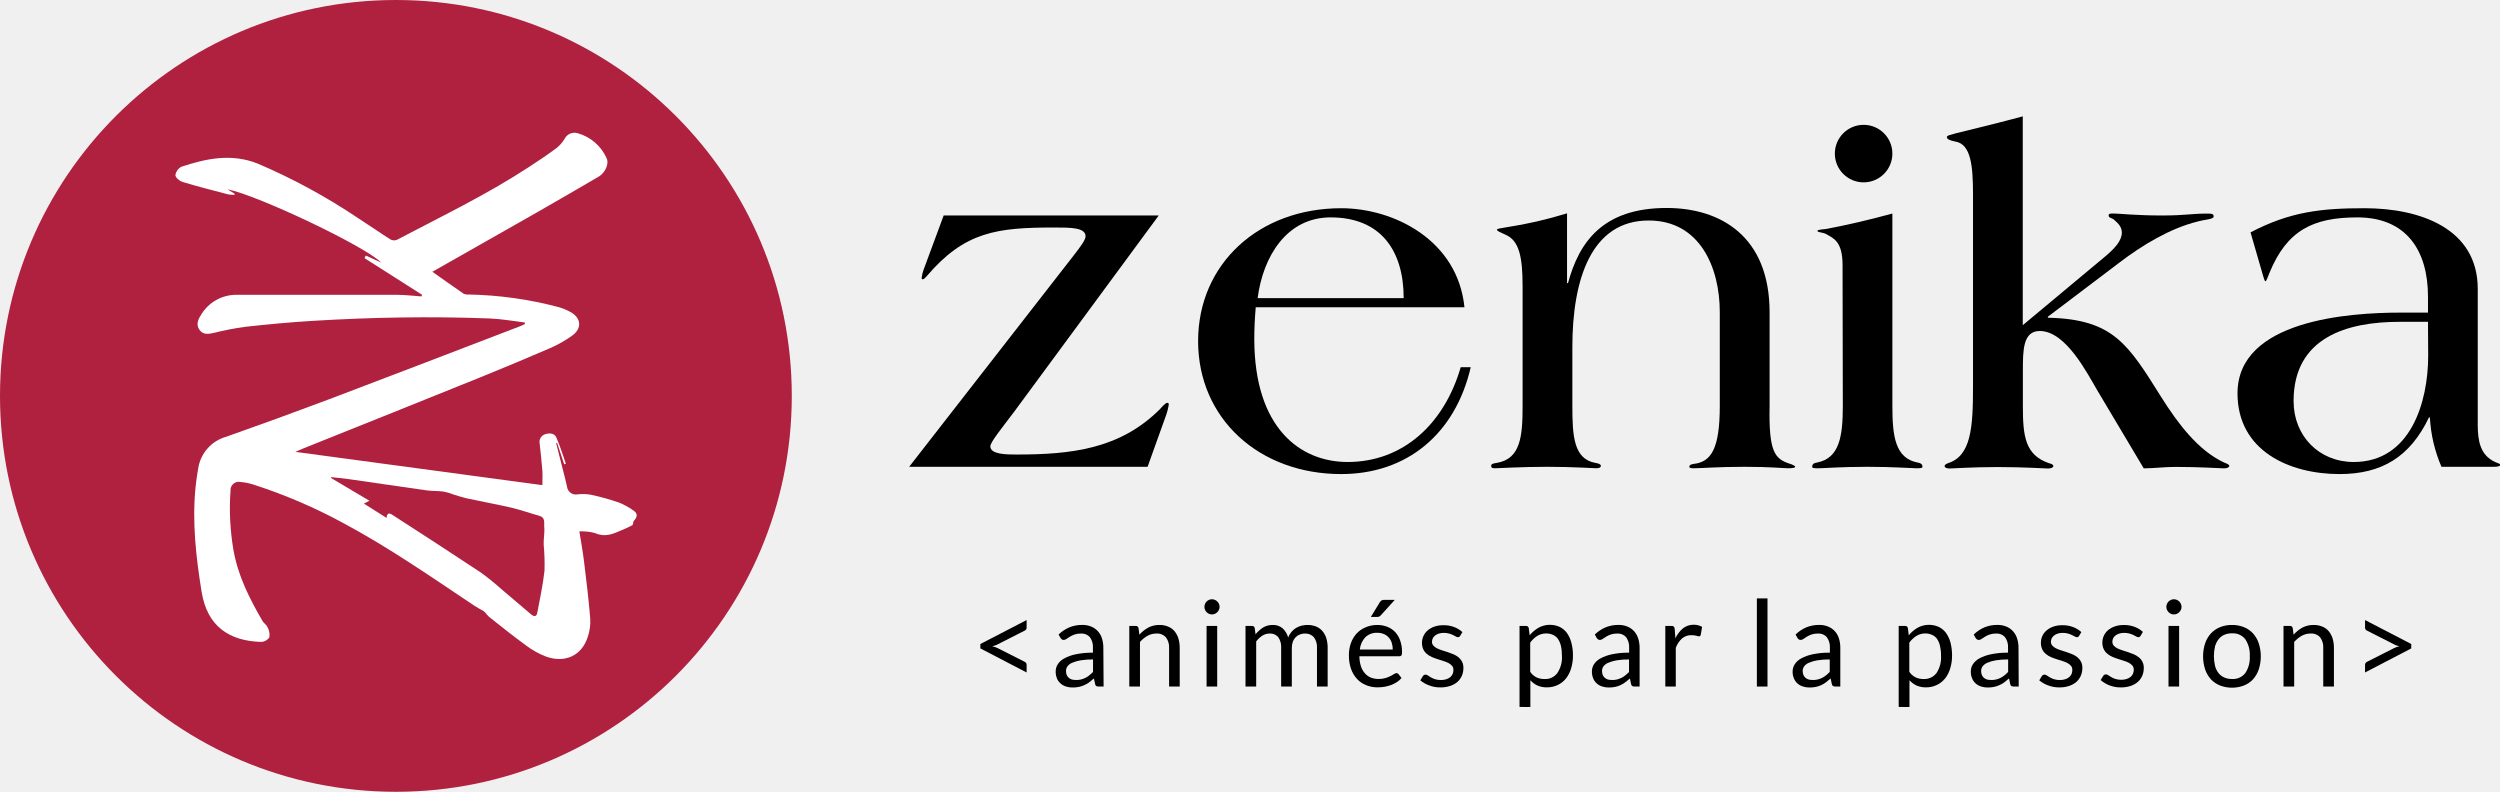
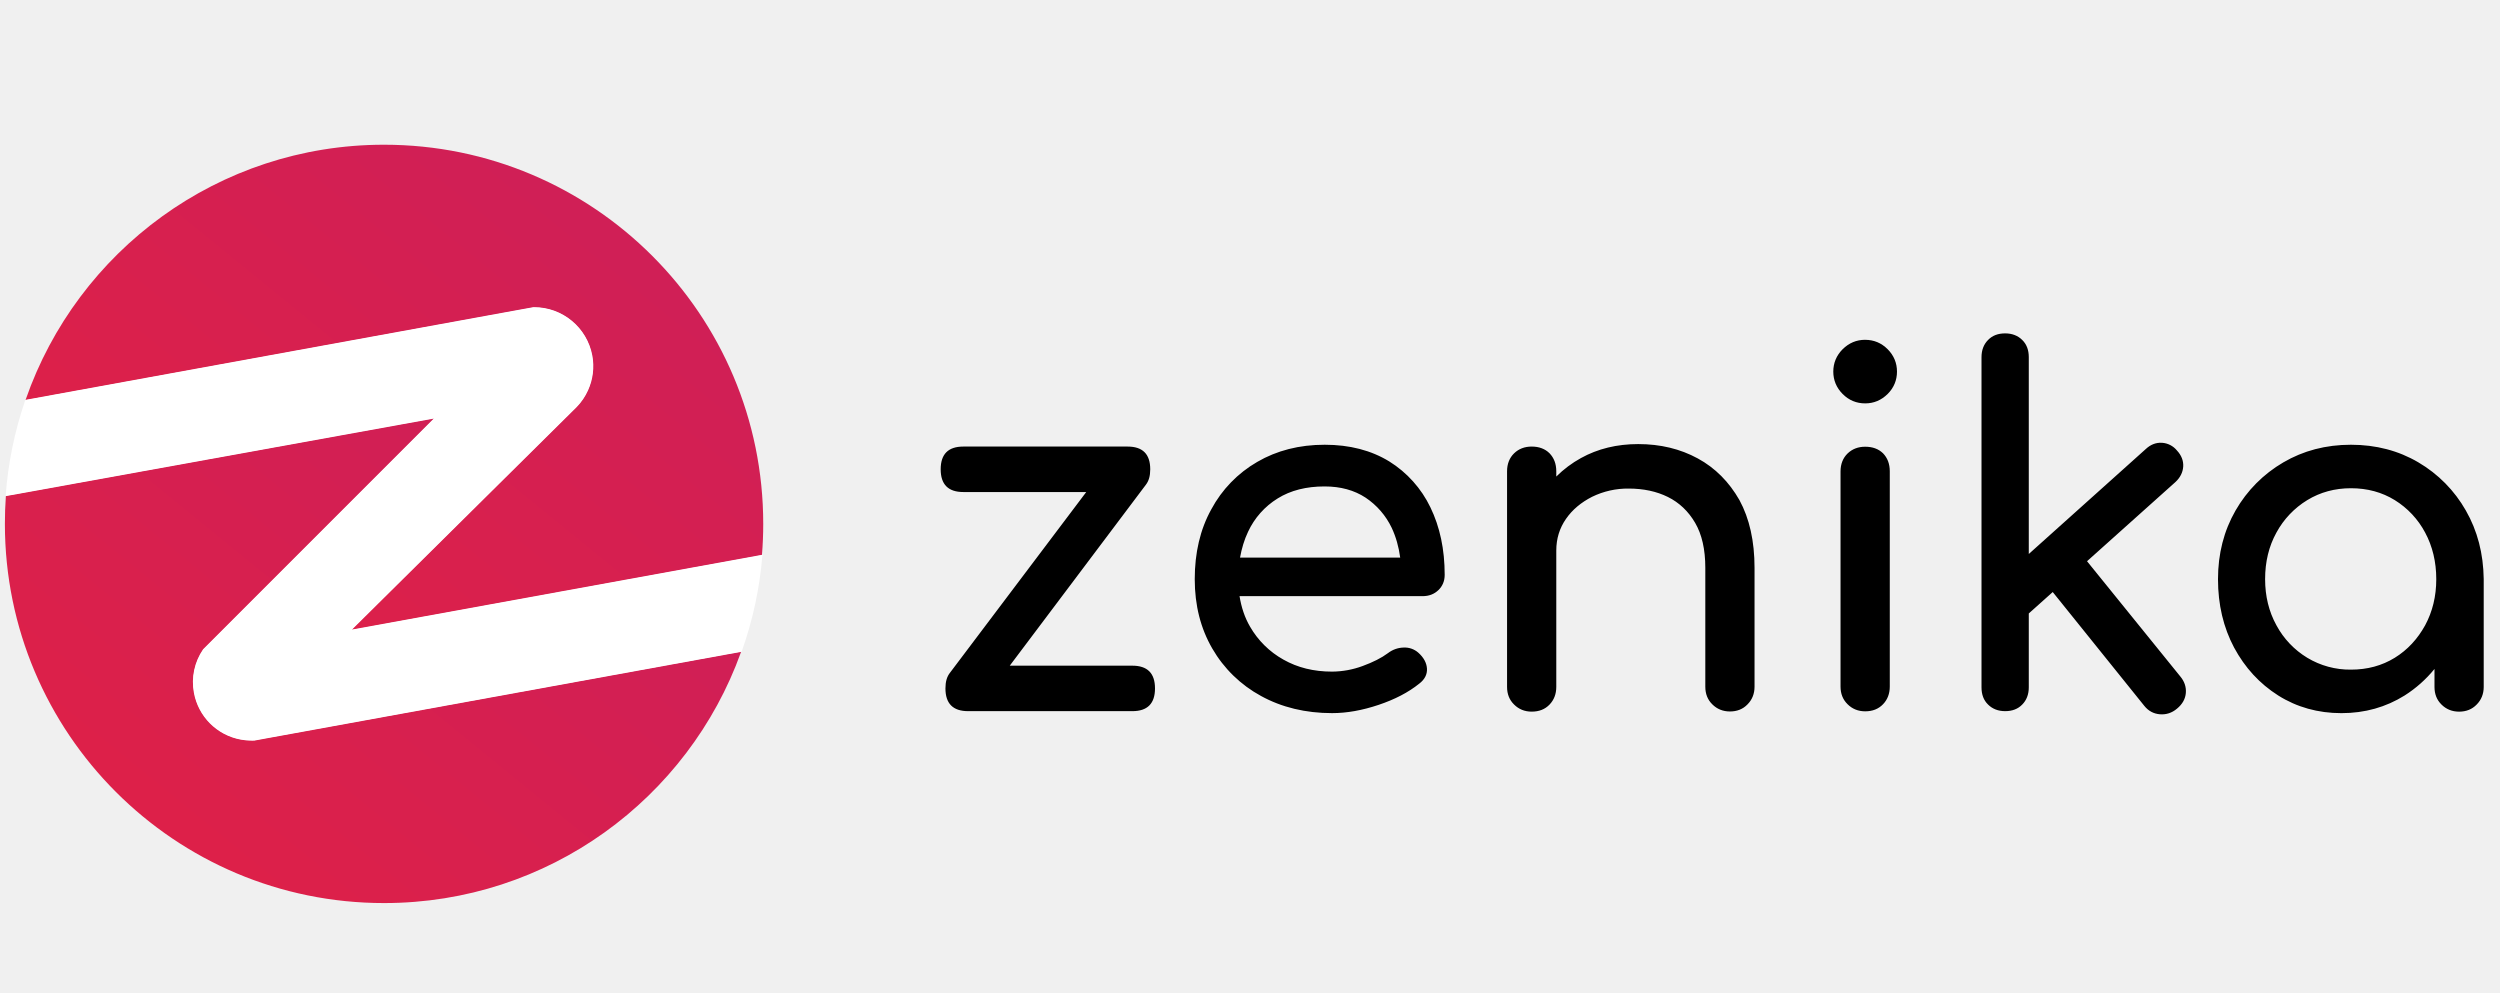
- <svg xmlns="http://www.w3.org/2000/svg" id="图层_1" data-name="图层 1" viewBox="0 0 498.87 158">
+ <svg xmlns="http://www.w3.org/2000/svg" fill="none" viewBox="0 0 136 54">
+   <g clip-path="url(#zenika-a)">
+     <path fill="url(#zenika-b)" d="M40.322 35.44a.21.21 0 0 1-.007.022l-.008.022c-2.862 7.955-10.475 13.643-19.414 13.643C9.5 49.127.266 39.89.266 28.5c0-.503.017-1 .052-1.492l.002-.017v-.003l.01-.052-.002.03 23.33-4.23-12.593 12.596a3.13 3.13 0 0 0-.5 2.344 3.167 3.167 0 0 0 3.267 2.592l.855-.156h.003l25.633-4.671v-.001Z" />
+     <path fill="url(#zenika-c)" d="M41.52 28.5c0 .562-.023 1.123-.069 1.683v.02l-22.364 4.076 12.145-12.024.003-.002.12-.121.004-.003c.256-.265.464-.574.615-.908a3.16 3.16 0 0 0 .228-1.874 3.193 3.193 0 0 0-3.146-2.616h-.04l-1.07.195-26.552 4.843-.008.023.01-.044c0-.007.004-.015.006-.022 2.804-8.064 10.47-13.853 19.49-13.853 11.393 0 20.628 9.235 20.628 20.627Z" />
+     <path fill="#fff" d="M13.69 40.29c-.201 0-.403-.018-.599-.056a3.169 3.169 0 0 1-2.545-2.555 3.15 3.15 0 0 1 .503-2.358l12.55-12.551L.308 26.99l.001-.026a20.543 20.543 0 0 1 1.05-5.148c.003-.014.009-.028.015-.043l.007-.02 26.563-4.848 1.07-.194.042-.001a3.228 3.228 0 0 1 3.167 2.633c.118.641.038 1.294-.23 1.887-.152.34-.36.646-.619.913L19.148 34.248l22.33-4.07-.003.026a20.561 20.561 0 0 1-1.127 5.241l-.004.011L14.7 40.13l-.002.002h-.01l-.852.157-.146.003Z" />
+     <path fill="#000" d="M61.6 36.213h-6.669l7.402-9.84c.16-.207.24-.476.24-.843 0-.825-.41-1.237-1.231-1.237h-8.937c-.822 0-1.232.412-1.232 1.237 0 .824.41 1.237 1.232 1.237h6.687l-7.42 9.84c-.16.206-.24.475-.24.843 0 .824.41 1.237 1.232 1.237H61.6c.821 0 1.232-.413 1.232-1.237 0-.825-.41-1.237-1.232-1.237ZM75.573 25.1c-.982-.601-2.151-.906-3.508-.906-1.384 0-2.607.314-3.67.933a6.547 6.547 0 0 0-2.5 2.58c-.607 1.094-.901 2.367-.901 3.8 0 1.426.321 2.68.955 3.774a6.813 6.813 0 0 0 2.652 2.581c1.124.618 2.42.932 3.865.932.804 0 1.643-.152 2.527-.448.884-.296 1.625-.681 2.214-1.156.295-.224.438-.502.42-.816-.018-.313-.179-.61-.473-.87a1.118 1.118 0 0 0-.804-.277c-.303.01-.59.108-.848.305-.348.26-.813.493-1.375.699a4.87 4.87 0 0 1-1.66.305c-1 0-1.876-.215-2.652-.655a4.777 4.777 0 0 1-1.813-1.792c-.294-.502-.473-1.058-.571-1.658h9.955c.348 0 .634-.108.866-.332.223-.215.339-.493.339-.824 0-1.39-.259-2.608-.777-3.675a6.008 6.008 0 0 0-2.24-2.5Zm-6.07 2.016c.705-.44 1.562-.654 2.553-.654.875 0 1.616.206 2.232.61a4.09 4.09 0 0 1 1.42 1.64c.231.492.383 1.03.463 1.622h-8.713c.09-.502.232-.977.437-1.407a4.21 4.21 0 0 1 1.607-1.81ZM92.358 24.938c-.955-.52-2.035-.78-3.24-.78-1.152 0-2.197.251-3.117.762a6.023 6.023 0 0 0-1.339 1.004v-.287c0-.403-.125-.726-.366-.977-.24-.242-.571-.367-.973-.367-.384 0-.705.125-.955.367s-.384.574-.384.977v11.732c0 .385.125.708.384.959.25.25.571.385.955.385.402 0 .723-.125.973-.385.241-.251.366-.574.366-.96v-7.42c0-.645.179-1.219.527-1.72.348-.503.822-.897 1.42-1.202a4.421 4.421 0 0 1 1.99-.448c.804 0 1.518.152 2.134.457.616.305 1.116.78 1.482 1.407.367.628.554 1.443.554 2.447v6.47c0 .386.125.709.384.96.25.25.571.385.955.385s.706-.125.956-.385c.25-.251.383-.574.383-.96v-6.47c0-1.452-.276-2.68-.821-3.684-.563-.985-1.312-1.747-2.268-2.267ZM101.465 24.302c-.384 0-.706.125-.956.367s-.384.574-.384.977v11.705c0 .386.126.708.384.96.25.25.572.385.956.385.402 0 .723-.126.973-.386.241-.25.366-.574.366-.959V25.637c0-.403-.125-.726-.366-.977-.25-.242-.571-.358-.973-.358ZM101.464 18.485c-.473 0-.875.17-1.223.511-.34.34-.51.753-.51 1.22 0 .465.17.877.51 1.218.339.34.75.51 1.223.51.473 0 .874-.17 1.223-.51.34-.34.509-.753.509-1.219 0-.466-.169-.878-.509-1.219-.339-.34-.75-.51-1.223-.51ZM113.535 30.53l4.812-4.31c.259-.242.401-.529.42-.842.018-.314-.098-.61-.34-.87a1.14 1.14 0 0 0-.821-.421c-.322-.018-.616.098-.875.34l-6.365 5.71v-10.71c0-.386-.117-.7-.357-.933-.233-.233-.546-.358-.929-.358-.385 0-.696.116-.929.358-.232.233-.357.547-.357.932v17.97c0 .386.117.7.357.932.233.233.544.359.929.359.383 0 .696-.117.929-.359.231-.233.357-.547.357-.932v-4.024l1.303-1.165 4.982 6.193c.223.278.509.43.848.457.339.027.652-.072.928-.305.295-.242.455-.529.482-.851.028-.323-.071-.628-.303-.905l-5.071-6.265ZM134.141 27.77a7.098 7.098 0 0 0-2.581-2.617c-1.079-.636-2.303-.959-3.669-.959s-2.589.323-3.678.96a7.143 7.143 0 0 0-2.598 2.616c-.634 1.103-.956 2.349-.956 3.738 0 1.389.295 2.626.876 3.72.589 1.093 1.383 1.962 2.401 2.607 1.009.636 2.161.96 3.438.96 1.276 0 2.418-.324 3.437-.96a6.784 6.784 0 0 0 1.625-1.443v.977c0 .386.125.708.383.96.251.25.572.385.956.385.383 0 .705-.126.955-.386.25-.25.384-.574.384-.959V31.5c-.018-1.38-.339-2.626-.973-3.729Zm-3.866 8.013c-.697.43-1.491.645-2.384.645a4.5 4.5 0 0 1-2.375-.645 4.617 4.617 0 0 1-1.678-1.766c-.411-.744-.616-1.586-.616-2.51 0-.95.205-1.792.616-2.536a4.68 4.68 0 0 1 1.678-1.765c.705-.43 1.5-.646 2.375-.646.893 0 1.687.216 2.384.646a4.615 4.615 0 0 1 1.652 1.765c.401.744.606 1.596.606 2.537 0 .932-.205 1.765-.606 2.51-.411.743-.955 1.335-1.652 1.765Z" />
+   </g>
  <defs>
-     <style>.cls-1{fill:#fff;}.cls-2{fill:#b02140;}</style>
+     <linearGradient id="zenika-b" x1="-12.65" x2="49.163" y1="72.308" y2="-3.543" gradientUnits="userSpaceOnUse">
+       <stop stop-color="#EE2238" />
+       <stop offset="1" stop-color="#BF1D67" />
+     </linearGradient>
+     <linearGradient id="zenika-c" x1="-11.553" x2="50.279" y1="57.474" y2="-18.5" gradientUnits="userSpaceOnUse">
+       <stop stop-color="#EE2238" />
+       <stop offset="1" stop-color="#BF1D67" />
+     </linearGradient>
+     <clipPath id="zenika-a">
+       <path fill="#fff" d="M.214.5h135v53h-135z" />
+     </clipPath>
  </defs>
-   <path d="M195.63,128.51l9.23-4.78v1.51a.69.69,0,0,1-.09.36.87.87,0,0,1-.34.26l-5.35,2.72a2.31,2.31,0,0,1-.51.22,4.74,4.74,0,0,1-.57.16,4.74,4.74,0,0,1,.57.16c.18.06.35.14.51.21l5.35,2.71a.81.81,0,0,1,.34.28.67.67,0,0,1,.09.34v1.53l-9.23-4.8Z" />
-   <path d="M220.22,137h-.94a1.21,1.21,0,0,1-.5-.09.54.54,0,0,1-.25-.41l-.24-1.12c-.32.29-.63.54-.93.77a4.88,4.88,0,0,1-1,.57,4.79,4.79,0,0,1-1.07.35,6.13,6.13,0,0,1-1.26.12,4.06,4.06,0,0,1-1.32-.2,2.82,2.82,0,0,1-1.06-.59,2.68,2.68,0,0,1-.73-1,3.65,3.65,0,0,1-.26-1.43,2.67,2.67,0,0,1,.39-1.38,3.48,3.48,0,0,1,1.27-1.18,8.31,8.31,0,0,1,2.3-.84,15.52,15.52,0,0,1,3.47-.33v-.95a3.29,3.29,0,0,0-.6-2.14,2.19,2.19,0,0,0-1.79-.73,3.74,3.74,0,0,0-1.3.2,4.93,4.93,0,0,0-.92.44c-.26.16-.48.31-.67.44a1,1,0,0,1-.56.2.61.61,0,0,1-.37-.12.87.87,0,0,1-.26-.28l-.38-.68a7,7,0,0,1,2.16-1.44,6.63,6.63,0,0,1,2.56-.48,4.5,4.5,0,0,1,1.81.34,3.68,3.68,0,0,1,1.32.93,3.83,3.83,0,0,1,.81,1.44,6.15,6.15,0,0,1,.27,1.86Zm-5.51-1.3a4.65,4.65,0,0,0,1-.11,5.12,5.12,0,0,0,.88-.32,4.74,4.74,0,0,0,.78-.51,7.73,7.73,0,0,0,.74-.68v-2.49a14.82,14.82,0,0,0-2.5.18,7.3,7.3,0,0,0-1.67.49,2.2,2.2,0,0,0-.93.71,1.48,1.48,0,0,0-.29.91,2.12,2.12,0,0,0,.15.83,1.41,1.41,0,0,0,.42.56,1.61,1.61,0,0,0,.62.33A2.76,2.76,0,0,0,214.71,135.68Z" />
-   <path d="M225.35,137V124.9h1.27a.53.53,0,0,1,.57.44l.17,1.31a6.75,6.75,0,0,1,1.76-1.41,4.67,4.67,0,0,1,2.25-.53,4.29,4.29,0,0,1,1.74.33,3.28,3.28,0,0,1,1.27.92,4.28,4.28,0,0,1,.77,1.45,6.52,6.52,0,0,1,.26,1.88V137h-2.12v-7.69a3.22,3.22,0,0,0-.63-2.13,2.33,2.33,0,0,0-1.91-.76,3.57,3.57,0,0,0-1.76.45,6,6,0,0,0-1.51,1.23V137Z" />
-   <path d="M243.37,121.1a1.41,1.41,0,0,1-.13.58,1.58,1.58,0,0,1-.33.48,1.51,1.51,0,0,1-.49.33,1.46,1.46,0,0,1-1.16,0,1.58,1.58,0,0,1-.48-.33,1.55,1.55,0,0,1-.32-.48,1.4,1.4,0,0,1-.12-.58,1.52,1.52,0,0,1,.12-.59,1.6,1.6,0,0,1,.32-.49,1.75,1.75,0,0,1,.48-.32,1.46,1.46,0,0,1,1.16,0,1.66,1.66,0,0,1,.49.32,1.63,1.63,0,0,1,.33.49A1.53,1.53,0,0,1,243.37,121.1Zm-.48,3.8V137h-2.12V124.9Z" />
-   <path d="M248.54,137V124.9h1.27a.53.53,0,0,1,.57.44l.16,1.24a6.11,6.11,0,0,1,1.49-1.35,3.53,3.53,0,0,1,1.93-.52,2.85,2.85,0,0,1,2,.68,3.89,3.89,0,0,1,1.09,1.83,3.62,3.62,0,0,1,.66-1.13,3.82,3.82,0,0,1,.92-.79,4.32,4.32,0,0,1,1.09-.45,4.7,4.7,0,0,1,1.18-.14,4.52,4.52,0,0,1,1.7.3,3.25,3.25,0,0,1,1.26.89,4,4,0,0,1,.8,1.44,6.47,6.47,0,0,1,.27,1.95V137H262.8v-7.69a3.29,3.29,0,0,0-.62-2.16,2.27,2.27,0,0,0-1.8-.73,2.58,2.58,0,0,0-1,.19,2.38,2.38,0,0,0-.83.54,2.57,2.57,0,0,0-.57.9,3.7,3.7,0,0,0-.2,1.26V137h-2.13v-7.69a3.37,3.37,0,0,0-.58-2.17,2.07,2.07,0,0,0-1.71-.72,2.72,2.72,0,0,0-1.46.42,4.79,4.79,0,0,0-1.23,1.16v9Z" />
-   <path d="M274.82,124.71a5.48,5.48,0,0,1,2,.36,4.38,4.38,0,0,1,1.58,1.05,4.75,4.75,0,0,1,1,1.69,6.61,6.61,0,0,1,.37,2.3,1.3,1.3,0,0,1-.11.67.44.44,0,0,1-.4.17h-8a6.87,6.87,0,0,0,.31,2,4,4,0,0,0,.79,1.41,3.14,3.14,0,0,0,1.19.85,4.24,4.24,0,0,0,1.55.28,4.38,4.38,0,0,0,1.38-.19,5.5,5.5,0,0,0,1-.4,5.26,5.26,0,0,0,.7-.4,1,1,0,0,1,.49-.18.47.47,0,0,1,.4.2l.6.78a4.23,4.23,0,0,1-.95.83,6.38,6.38,0,0,1-1.17.58,8.16,8.16,0,0,1-1.29.34,8.62,8.62,0,0,1-1.33.11,6,6,0,0,1-2.31-.43,5,5,0,0,1-1.82-1.24,5.68,5.68,0,0,1-1.2-2,8.08,8.08,0,0,1-.43-2.76,7,7,0,0,1,.39-2.37,5.7,5.7,0,0,1,1.11-1.9,5.06,5.06,0,0,1,1.78-1.26A5.78,5.78,0,0,1,274.82,124.71Zm.05,1.56a3.26,3.26,0,0,0-2.42.89,4.14,4.14,0,0,0-1.1,2.46h6.57a4.16,4.16,0,0,0-.2-1.35,2.77,2.77,0,0,0-.6-1.06,2.71,2.71,0,0,0-1-.7A3.26,3.26,0,0,0,274.87,126.27Zm3.46-6.57-2.78,3.07a1.07,1.07,0,0,1-.33.26,1,1,0,0,1-.41.08h-1.26l1.76-2.89a1.2,1.2,0,0,1,.37-.4,1.1,1.1,0,0,1,.57-.12Z" />
-   <path d="M291.37,126.89a.49.49,0,0,1-.44.26.81.81,0,0,1-.41-.13c-.15-.09-.34-.18-.55-.29a4.69,4.69,0,0,0-.79-.3,3.75,3.75,0,0,0-1.07-.14,3.24,3.24,0,0,0-1,.14,2.3,2.3,0,0,0-.73.38,1.59,1.59,0,0,0-.46.55,1.47,1.47,0,0,0-.17.69,1.11,1.11,0,0,0,.27.77,2.34,2.34,0,0,0,.71.54,7.18,7.18,0,0,0,1,.4c.38.11.76.24,1.16.37s.77.28,1.15.43a4.35,4.35,0,0,1,1,.6,2.78,2.78,0,0,1,.71.88,2.64,2.64,0,0,1,.27,1.24,3.93,3.93,0,0,1-.3,1.55,3.44,3.44,0,0,1-.88,1.23,4.19,4.19,0,0,1-1.44.81,5.79,5.79,0,0,1-1.95.3,6,6,0,0,1-2.29-.41,5.72,5.72,0,0,1-1.74-1l.5-.82a.7.7,0,0,1,.22-.23.63.63,0,0,1,.35-.09.82.82,0,0,1,.45.17l.58.37a4.87,4.87,0,0,0,.82.37,3.86,3.86,0,0,0,1.22.17,3.22,3.22,0,0,0,1.08-.17,2.25,2.25,0,0,0,.78-.43,1.77,1.77,0,0,0,.46-.63,2,2,0,0,0,.15-.77,1.27,1.27,0,0,0-.27-.83,2.55,2.55,0,0,0-.71-.56,5.9,5.9,0,0,0-1-.4l-1.16-.37c-.39-.12-.78-.27-1.16-.43a3.91,3.91,0,0,1-1-.62,2.67,2.67,0,0,1-.71-.91,2.93,2.93,0,0,1-.27-1.32,3.1,3.1,0,0,1,.29-1.33,3.21,3.21,0,0,1,.83-1.12,4.11,4.11,0,0,1,1.35-.77,5.39,5.39,0,0,1,1.82-.28,5.75,5.75,0,0,1,2.14.37,5.08,5.08,0,0,1,1.64,1Z" />
-   <path d="M303.22,141.07V124.9h1.27a.53.53,0,0,1,.57.44l.18,1.43a6.47,6.47,0,0,1,1.77-1.51,4.74,4.74,0,0,1,4.18-.18,3.92,3.92,0,0,1,1.45,1.18,5.72,5.72,0,0,1,.91,1.94,9.73,9.73,0,0,1,.33,2.66,8.33,8.33,0,0,1-.36,2.49,6,6,0,0,1-1,2,4.7,4.7,0,0,1-1.64,1.32,4.77,4.77,0,0,1-2.19.49,4.46,4.46,0,0,1-1.91-.37,4.33,4.33,0,0,1-1.4-1.05v5.34Zm5.38-14.67a3.43,3.43,0,0,0-1.82.48,5.18,5.18,0,0,0-1.43,1.35v5.84a3.29,3.29,0,0,0,1.28,1.11,3.72,3.72,0,0,0,1.56.32,3,3,0,0,0,2.58-1.2,5.61,5.61,0,0,0,.91-3.44,8.56,8.56,0,0,0-.21-2,4.14,4.14,0,0,0-.6-1.39,2.32,2.32,0,0,0-1-.79A3.14,3.14,0,0,0,308.6,126.4Z" />
-   <path d="M327.18,137h-.95a1.21,1.21,0,0,1-.5-.09.56.56,0,0,1-.25-.41l-.24-1.12a10.52,10.52,0,0,1-.93.77,4.88,4.88,0,0,1-.95.57,4.63,4.63,0,0,1-1.07.35,6.13,6.13,0,0,1-1.26.12,4,4,0,0,1-1.31-.2,2.86,2.86,0,0,1-1.07-.59,2.65,2.65,0,0,1-.72-1,3.48,3.48,0,0,1-.27-1.43,2.67,2.67,0,0,1,.39-1.38,3.48,3.48,0,0,1,1.27-1.18,8.44,8.44,0,0,1,2.3-.84,15.52,15.52,0,0,1,3.47-.33v-.95a3.29,3.29,0,0,0-.6-2.14,2.19,2.19,0,0,0-1.79-.73,3.78,3.78,0,0,0-1.3.2,4.93,4.93,0,0,0-.92.44c-.26.16-.48.31-.67.44a1,1,0,0,1-.55.2.62.62,0,0,1-.38-.12.87.87,0,0,1-.26-.28l-.38-.68a7,7,0,0,1,2.16-1.44,6.65,6.65,0,0,1,2.57-.48,4.48,4.48,0,0,1,1.8.34,3.68,3.68,0,0,1,1.32.93,3.83,3.83,0,0,1,.81,1.44,6.15,6.15,0,0,1,.28,1.86Zm-5.51-1.3a4.62,4.62,0,0,0,1-.11,5.12,5.12,0,0,0,.88-.32,5.29,5.29,0,0,0,.79-.51,7.65,7.65,0,0,0,.73-.68v-2.49a14.62,14.62,0,0,0-2.49.18,7.15,7.15,0,0,0-1.67.49,2.24,2.24,0,0,0-.94.71,1.48,1.48,0,0,0-.29.91,2.12,2.12,0,0,0,.15.83,1.5,1.5,0,0,0,.42.56,1.61,1.61,0,0,0,.62.33A2.78,2.78,0,0,0,321.67,135.68Z" />
-   <path d="M332.31,137V124.9h1.21a.67.67,0,0,1,.48.13.79.79,0,0,1,.18.45l.14,1.89a5.71,5.71,0,0,1,1.53-2,3.43,3.43,0,0,1,2.15-.71,3.16,3.16,0,0,1,.9.12,3.12,3.12,0,0,1,.75.31l-.27,1.59a.36.36,0,0,1-.37.3,1.76,1.76,0,0,1-.51-.12,3.49,3.49,0,0,0-1-.11,2.75,2.75,0,0,0-1.85.64,4.79,4.79,0,0,0-1.25,1.88V137Z" />
-   <path d="M352.7,119.41V137h-2.12V119.41Z" />
-   <path d="M367.23,137h-.94a1.18,1.18,0,0,1-.5-.09.54.54,0,0,1-.25-.41l-.24-1.12c-.32.29-.63.54-.93.77a4.88,4.88,0,0,1-.95.57,4.79,4.79,0,0,1-1.07.35,6.13,6.13,0,0,1-1.26.12,4.06,4.06,0,0,1-1.32-.2,2.94,2.94,0,0,1-1.07-.59,2.77,2.77,0,0,1-.72-1,3.48,3.48,0,0,1-.27-1.43,2.69,2.69,0,0,1,.4-1.38,3.4,3.4,0,0,1,1.27-1.18,8.36,8.36,0,0,1,2.29-.84,15.68,15.68,0,0,1,3.48-.33v-.95a3.29,3.29,0,0,0-.61-2.14,2.16,2.16,0,0,0-1.78-.73,3.84,3.84,0,0,0-1.31.2,4.83,4.83,0,0,0-.91.44c-.26.16-.49.31-.67.44a1,1,0,0,1-.56.2.59.59,0,0,1-.37-.12.77.77,0,0,1-.26-.28l-.38-.68a7,7,0,0,1,2.16-1.44,6.6,6.6,0,0,1,2.56-.48,4.41,4.41,0,0,1,1.8.34,3.63,3.63,0,0,1,1.33.93,3.83,3.83,0,0,1,.81,1.44,6.15,6.15,0,0,1,.27,1.86Zm-5.51-1.3a4.65,4.65,0,0,0,1-.11,5.12,5.12,0,0,0,.88-.32,4.74,4.74,0,0,0,.78-.51,7.73,7.73,0,0,0,.74-.68v-2.49a14.82,14.82,0,0,0-2.5.18,7.3,7.3,0,0,0-1.67.49,2.2,2.2,0,0,0-.93.71,1.48,1.48,0,0,0-.3.91,2.12,2.12,0,0,0,.16.83,1.41,1.41,0,0,0,.42.56,1.61,1.61,0,0,0,.62.33A2.71,2.71,0,0,0,361.72,135.68Z" />
-   <path d="M378.88,141.07V124.9h1.26a.53.53,0,0,1,.57.44l.18,1.43a6.47,6.47,0,0,1,1.77-1.51,4.74,4.74,0,0,1,4.18-.18,3.92,3.92,0,0,1,1.45,1.18,5.93,5.93,0,0,1,.92,1.94,10.15,10.15,0,0,1,.32,2.66,8.33,8.33,0,0,1-.36,2.49,6,6,0,0,1-1,2,4.79,4.79,0,0,1-3.83,1.81,4.46,4.46,0,0,1-1.91-.37,4.33,4.33,0,0,1-1.4-1.05v5.34Zm5.38-14.67a3.39,3.39,0,0,0-1.82.48,5.35,5.35,0,0,0-1.44,1.35v5.84a3.37,3.37,0,0,0,1.28,1.11,3.75,3.75,0,0,0,1.56.32,3.06,3.06,0,0,0,2.59-1.2,5.68,5.68,0,0,0,.9-3.44,8.56,8.56,0,0,0-.21-2,4.14,4.14,0,0,0-.6-1.39,2.35,2.35,0,0,0-1-.79A3.21,3.21,0,0,0,384.26,126.4Z" />
-   <path d="M402.83,137h-.94a1.15,1.15,0,0,1-.5-.09.54.54,0,0,1-.26-.41l-.23-1.12c-.32.29-.63.54-.93.77a5,5,0,0,1-1,.57,4.63,4.63,0,0,1-1.07.35,6,6,0,0,1-1.26.12,4,4,0,0,1-1.31-.2,2.86,2.86,0,0,1-1.07-.59,2.77,2.77,0,0,1-.72-1,3.48,3.48,0,0,1-.27-1.43,2.67,2.67,0,0,1,.39-1.38,3.56,3.56,0,0,1,1.27-1.18,8.44,8.44,0,0,1,2.3-.84,15.59,15.59,0,0,1,3.47-.33v-.95a3.29,3.29,0,0,0-.6-2.14,2.18,2.18,0,0,0-1.79-.73,3.78,3.78,0,0,0-1.3.2,4.93,4.93,0,0,0-.92.44c-.26.16-.48.31-.67.44a1,1,0,0,1-.55.2.62.62,0,0,1-.38-.12.87.87,0,0,1-.26-.28l-.38-.68a7,7,0,0,1,2.16-1.44,6.65,6.65,0,0,1,2.57-.48,4.48,4.48,0,0,1,1.8.34,3.59,3.59,0,0,1,1.32.93,3.83,3.83,0,0,1,.81,1.44,5.85,5.85,0,0,1,.28,1.86Zm-5.51-1.3a4.62,4.62,0,0,0,1-.11,4.19,4.19,0,0,0,1.67-.83,7.65,7.65,0,0,0,.73-.68v-2.49a14.62,14.62,0,0,0-2.49.18,7.15,7.15,0,0,0-1.67.49,2.31,2.31,0,0,0-.94.71,1.54,1.54,0,0,0-.29.91,2.12,2.12,0,0,0,.15.83,1.62,1.62,0,0,0,.42.56,1.68,1.68,0,0,0,.62.33A2.78,2.78,0,0,0,397.32,135.68Z" />
-   <path d="M414.88,126.89a.49.49,0,0,1-.45.26.81.81,0,0,1-.4-.13c-.15-.09-.34-.18-.56-.29a4.25,4.25,0,0,0-.78-.3,3.75,3.75,0,0,0-1.07-.14,3.24,3.24,0,0,0-1,.14,2.3,2.3,0,0,0-.73.38,1.75,1.75,0,0,0-.47.55,1.59,1.59,0,0,0-.16.69,1.11,1.11,0,0,0,.27.77,2.34,2.34,0,0,0,.71.54,7.18,7.18,0,0,0,1,.4c.38.11.76.24,1.16.37s.77.28,1.15.43a4.35,4.35,0,0,1,1,.6,2.78,2.78,0,0,1,.71.88,2.64,2.64,0,0,1,.27,1.24,3.93,3.93,0,0,1-.3,1.55,3.57,3.57,0,0,1-.88,1.23,4.19,4.19,0,0,1-1.44.81,5.79,5.79,0,0,1-1.95.3,6,6,0,0,1-2.29-.41,5.72,5.72,0,0,1-1.74-1l.5-.82a.7.7,0,0,1,.22-.23.63.63,0,0,1,.35-.09.82.82,0,0,1,.45.17l.58.37a4.87,4.87,0,0,0,.82.37,3.86,3.86,0,0,0,1.22.17,3.22,3.22,0,0,0,1.08-.17,2.25,2.25,0,0,0,.78-.43,1.77,1.77,0,0,0,.46-.63,2.19,2.19,0,0,0,.14-.77,1.33,1.33,0,0,0-.26-.83,2.55,2.55,0,0,0-.71-.56,5.9,5.9,0,0,0-1-.4l-1.16-.37c-.39-.12-.78-.27-1.16-.43a3.91,3.91,0,0,1-1-.62,2.55,2.55,0,0,1-.71-.91,2.93,2.93,0,0,1-.27-1.32,3.19,3.19,0,0,1,1.12-2.45,4,4,0,0,1,1.35-.77,5.39,5.39,0,0,1,1.82-.28,5.75,5.75,0,0,1,2.14.37,5.08,5.08,0,0,1,1.64,1Z" />
-   <path d="M427.14,126.89a.48.48,0,0,1-.44.26.81.81,0,0,1-.41-.13c-.15-.09-.33-.18-.55-.29a4.9,4.9,0,0,0-.78-.3,3.83,3.83,0,0,0-1.08-.14,3.13,3.13,0,0,0-1,.14,2.35,2.35,0,0,0-.74.38,1.59,1.59,0,0,0-.46.55,1.46,1.46,0,0,0-.16.69,1.16,1.16,0,0,0,.26.77,2.34,2.34,0,0,0,.71.54,6.86,6.86,0,0,0,1,.4l1.15.37c.39.13.78.28,1.15.43a4.15,4.15,0,0,1,1,.6,2.61,2.61,0,0,1,1,2.12,3.93,3.93,0,0,1-.3,1.55,3.44,3.44,0,0,1-.88,1.23,4.24,4.24,0,0,1-1.43.81,5.89,5.89,0,0,1-2,.3,6,6,0,0,1-4-1.46l.5-.82a.63.63,0,0,1,.23-.23.57.57,0,0,1,.34-.09.84.84,0,0,1,.46.17c.15.11.35.23.57.37a4.66,4.66,0,0,0,.83.37,3.75,3.75,0,0,0,1.21.17,3.22,3.22,0,0,0,1.08-.17,2.25,2.25,0,0,0,.78-.43,1.66,1.66,0,0,0,.46-.63,2,2,0,0,0,.15-.77,1.27,1.27,0,0,0-.27-.83,2.55,2.55,0,0,0-.71-.56,5.9,5.9,0,0,0-1-.4l-1.16-.37a11.31,11.31,0,0,1-1.15-.43,3.8,3.8,0,0,1-1-.62,2.67,2.67,0,0,1-.71-.91,2.93,2.93,0,0,1-.27-1.32,3.25,3.25,0,0,1,.29-1.33,3.34,3.34,0,0,1,.83-1.12A4.22,4.22,0,0,1,422,125a5.39,5.39,0,0,1,1.82-.28,5.84,5.84,0,0,1,2.15.37,5.31,5.31,0,0,1,1.64,1Z" />
-   <path d="M435.32,121.1a1.4,1.4,0,0,1-.12.58,1.82,1.82,0,0,1-.34.48,1.58,1.58,0,0,1-.48.33,1.45,1.45,0,0,1-.59.12,1.35,1.35,0,0,1-.57-.12,1.6,1.6,0,0,1-.81-.81,1.4,1.4,0,0,1-.12-.58,1.52,1.52,0,0,1,.12-.59,1.63,1.63,0,0,1,.33-.49,1.75,1.75,0,0,1,.48-.32,1.35,1.35,0,0,1,.57-.12,1.45,1.45,0,0,1,.59.12,1.75,1.75,0,0,1,.48.32,1.87,1.87,0,0,1,.34.49A1.52,1.52,0,0,1,435.32,121.1Zm-.48,3.8V137h-2.12V124.9Z" />
-   <path d="M445.39,124.71a6.1,6.1,0,0,1,2.39.44,4.94,4.94,0,0,1,1.81,1.25,5.61,5.61,0,0,1,1.15,2,8.49,8.49,0,0,1,0,5.15,5.61,5.61,0,0,1-1.15,2,4.91,4.91,0,0,1-1.81,1.24,6.71,6.71,0,0,1-4.78,0,5,5,0,0,1-1.82-1.24,5.63,5.63,0,0,1-1.16-2,8.49,8.49,0,0,1,0-5.15,5.63,5.63,0,0,1,1.16-2,5.06,5.06,0,0,1,1.82-1.25A6.1,6.1,0,0,1,445.39,124.71Zm0,10.78a3.1,3.1,0,0,0,2.67-1.2,5.53,5.53,0,0,0,.88-3.34,5.6,5.6,0,0,0-.88-3.37,3.1,3.1,0,0,0-2.67-1.2,3.68,3.68,0,0,0-1.58.31,2.91,2.91,0,0,0-1.11.89A4,4,0,0,0,442,129a8.53,8.53,0,0,0,0,3.85,3.9,3.9,0,0,0,.67,1.42,3,3,0,0,0,1.11.89A3.68,3.68,0,0,0,445.39,135.49Z" />
-   <path d="M455.67,137V124.9h1.27a.53.53,0,0,1,.57.44l.17,1.31a6.87,6.87,0,0,1,1.75-1.41,4.67,4.67,0,0,1,2.25-.53,4.34,4.34,0,0,1,1.75.33,3.28,3.28,0,0,1,1.27.92,4.46,4.46,0,0,1,.77,1.45,6.52,6.52,0,0,1,.26,1.88V137H463.6v-7.69a3.22,3.22,0,0,0-.62-2.13,2.34,2.34,0,0,0-1.92-.76,3.6,3.6,0,0,0-1.76.45,6.14,6.14,0,0,0-1.5,1.23V137Z" />
-   <path d="M471.94,134.19v-1.53a.59.59,0,0,1,.1-.34.72.72,0,0,1,.33-.28l5.36-2.71c.16-.07.32-.15.49-.21a4.12,4.12,0,0,1,.56-.16,4.12,4.12,0,0,1-.56-.16,2.38,2.38,0,0,1-.49-.22l-5.36-2.72a.76.76,0,0,1-.33-.26.61.61,0,0,1-.1-.36v-1.51l9.22,4.78v.88Z" />
-   <path d="M202.45,82.06c-2.61,3.47-4.83,6.17-4.83,7,0,1.64,3.28,1.64,5.21,1.64,10.9,0,20.64-1.06,28.65-9.07.68-.77,1.16-1.25,1.45-1.25s.29.19.29.39a12.24,12.24,0,0,1-.68,2.5L229,93.15H181.42L214.31,50.9c1.26-1.64,2.31-3,2.31-3.76,0-1.74-3-1.74-6.17-1.74-11.48,0-17.94.78-25.56,9.75-.19.19-.48.58-.77.58s-.19-.29-.19-.39a6.94,6.94,0,0,1,.38-1.54l4-10.81h42.92Z" />
-   <path d="M280.1,59.49c0-9.45-4.54-16.11-14.57-16.11-8.78,0-13.5,7.81-14.57,16.11Zm-29.52,1.83c-.19,2.22-.29,4.24-.29,6.27,0,17.94,9.26,24.6,18.62,24.6,11.09,0,19.29-7.62,22.57-18.91h2c-3.08,13.31-12.73,21.32-25.85,21.32-16.4,0-28.55-11.09-28.55-26.53s12.15-26.52,28.55-26.52c10.52,0,23.25,6.36,24.6,19.77Z" />
-   <path d="M312.7,56.5h.19c2.22-8.2,6.95-15,19.68-15,10.61,0,20.55,5.51,20.55,20.84V81c-.2,9.16,1.06,10.52,3.85,11.48.68.19,1.26.48,1.26.67s-.48.29-1.45.29-3.37-.29-8.68-.29-8.68.29-9.93.29c-.58,0-1.07,0-1.07-.29s.2-.48.87-.58c3.48-.38,5.21-3,5.21-11.57V62.28C343.18,53.41,339.23,44,329,44c-11.48,0-15.24,11.77-15.24,25.27V81c0,6.08.29,10.61,4.63,11.38.68.1,1.06.29,1.06.58s-.29.48-.87.48-4.63-.29-9.84-.29-9.64.29-10.32.29-.86-.09-.86-.48.38-.48,1.06-.58c4.82-.77,5.21-5.3,5.21-11.38V57.08c0-5.79-.68-9.07-3.38-10.23-1.06-.48-1.74-.77-1.74-1s.68-.29,1.84-.49a84.07,84.07,0,0,0,12.15-2.79Z" />
-   <path d="M366.14,30.65a5.74,5.74,0,1,1,11.48,0,5.74,5.74,0,0,1-11.48,0m1.54,22.28c0-4.82-1.83-5.4-3.38-6.27-.57-.29-1.64-.29-1.64-.58s1.07-.29,1.74-.39c4.53-.86,8.59-1.83,13.22-3.08V81c0,6.07.57,10.42,5,11.29.58.09,1,.28,1,.86,0,.29-.48.29-1.35.29s-4.44-.29-9.65-.29-8.68.29-9.64.29-1.36,0-1.36-.29c0-.58.39-.77,1-.86,4.44-.87,5.11-5.22,5.11-11.29Z" />
-   <path d="M418.52,77.91c-2-3.37-6.27-11.86-11.48-11.86-3.38,0-3.38,3.85-3.38,8v7c0,6.08.48,9.74,5.21,11.38.49.1.87.29.87.58s-.49.48-1.06.48-4.73-.29-10-.29-9.06.29-9.64.29-1-.19-1-.48.28-.39.67-.58c4.63-1.45,5-7.14,5-15.24V38.84c0-5.69-.39-10.12-3.57-10.6-1.06-.2-1.65-.49-1.65-.87s.87-.48,1.84-.78c4.63-1.15,8.68-2.12,13.31-3.37V64.89l16.2-13.51c2.23-1.83,3.57-3.37,3.57-5,0-1.35-1.15-2.13-1.64-2.61-.38-.28-1-.28-1-.77s.58-.38,1.35-.38,4.24.38,9.26.38c4.73,0,5.88-.38,9-.38.87,0,1.35,0,1.35.58s-1.64.57-3.18,1c-5.5,1.35-11.09,4.73-15.63,8.2l-14.27,10.8v.2c13.11.29,16,5.3,22.67,15.91,3.28,5.21,7.33,10.61,12.53,13,.49.19,1,.38,1,.67s-.48.48-1.06.48-4.83-.29-9.65-.29c-2.21,0-4.44.29-6.36.29Z" />
-   <path d="M484.5,64.22h-5.7c-10.41,0-21.12,3.08-21.12,15.81,0,7,5.11,12.16,12,12.16,11.38,0,14.86-12,14.86-21.22Zm9.93,20.54c0,3.18.48,6.08,3.47,7.43.58.29,1,.29,1,.58s-.58.38-1.26.38H487.19a28.65,28.65,0,0,1-2.31-9.84h-.19c-3.76,7.82-9.36,11.29-17.84,11.29-10,0-20.36-4.63-20.36-16.11,0-14.66,22.38-16.11,32.51-16.11h5.5V59.2c0-9.26-4.35-15.82-14.09-15.82-8.87,0-14.08,2.6-17.55,11.09-.39.87-.58,1.64-.78,1.64s-.29-.48-.48-1.06l-2.51-8.68c7.91-4.15,14.18-4.82,22.77-4.82,11,0,22.57,4,22.57,16.1Z" />
-   <ellipse class="cls-1" cx="81.01" cy="79" rx="69.43" ry="65.76" />
-   <path class="cls-2" d="M79,0a79,79,0,1,0,79,79A79,79,0,0,0,79,0Zm47.42,104c-.08.28-.08.72-.26.82a23.63,23.63,0,0,1-2.17,1c-1.69.76-3.32,1.44-5.26.55a10.5,10.5,0,0,0-3.12-.34c.33,2.09.69,4,.93,6,.46,3.79.93,7.58,1.24,11.38a9.65,9.65,0,0,1-.48,3.64c-1.18,3.76-4.53,5.36-8.39,3.95a16.34,16.34,0,0,1-3.91-2.18c-2.52-1.84-5-3.8-7.41-5.73a6.16,6.16,0,0,1-.75-.85l-.34-.3c-.62-.36-1.27-.69-1.87-1.09-8.57-5.72-17-11.59-26.12-16.47a104.31,104.31,0,0,0-17.93-7.68A11.57,11.57,0,0,0,48,96.18a1.65,1.65,0,0,0-2,1.75,49.13,49.13,0,0,0,.59,11.86c.91,5.15,3.22,9.7,5.8,14.14.27.45.82.77,1,1.24a3.14,3.14,0,0,1,.36,2,2,2,0,0,1-1.64.92c-6.25-.18-10.75-3-11.88-10-1.11-6.9-1.91-13.84-1.21-20.85.12-1.26.31-2.52.53-3.78a7.78,7.78,0,0,1,5.57-6.3q10.35-3.65,20.61-7.51c12.68-4.79,25.33-9.68,38-14.53.35-.13.69-.3,1-.45v-.32c-2.34-.28-4.67-.71-7-.8-11.81-.45-23.61-.24-35.4.48-4.46.27-8.92.69-13.36,1.18a57.1,57.1,0,0,0-6.31,1.22c-1.08.24-2.12.41-2.84-.59s-.35-2,.24-2.91a8.16,8.16,0,0,1,7.3-4.1c6,0,11.89,0,17.83,0,4.66,0,9.31,0,14,0,1.64,0,3.27.21,4.91.32l.12-.33L72.74,51.51,73,51l3.06,1.39C73,49.23,51.75,39.08,45.38,37.76l1.42.89,0,.24a6.71,6.71,0,0,1-1.35-.12c-3-.79-6.05-1.56-9-2.46C35.8,36.13,35,35.4,35,34.94a2.28,2.28,0,0,1,1.23-1.68c5-1.65,10-2.69,15.23-.6a121.05,121.05,0,0,1,20,10.87c2.14,1.37,4.23,2.84,6.37,4.2a1.58,1.58,0,0,0,1.31.16c8.87-4.67,17.9-9,26.33-14.51,1.91-1.23,3.79-2.51,5.62-3.86a6.83,6.83,0,0,0,1.6-1.86,2.21,2.21,0,0,1,2.54-1.09,9,9,0,0,1,5.8,4.95c.57,1.13-.25,3-1.65,3.78-4.1,2.38-8.19,4.78-12.3,7.12-6.9,3.94-13.81,7.84-20.8,11.81,2,1.43,4.12,2.92,6.24,4.38a2.11,2.11,0,0,0,1,.16,75.36,75.36,0,0,1,18.05,2.54,11.43,11.43,0,0,1,2.23.93c2.21,1.19,2.39,3.33.32,4.77a24.06,24.06,0,0,1-4.21,2.4q-6.94,3-14,5.86Q78.22,82.41,60.51,89.49c-.56.22-1.1.48-1.56.68l49.28,6.64c0-.87.06-1.89,0-2.89-.13-1.81-.36-3.61-.54-5.41a1.6,1.6,0,0,1,1.06-1.85c.85-.28,1.86-.27,2.26.62.75,1.7,1.29,3.5,1.91,5.25l-.34.12-1.41-4.27-.19.06,1.89,7.46c.11.41.19.83.28,1.24a1.77,1.77,0,0,0,2.08,1.51,9.1,9.1,0,0,1,2.71.08,48.18,48.18,0,0,1,5.56,1.55,13.73,13.73,0,0,1,3,1.66C127.38,102.58,127.09,103.32,126.42,104Z" />
-   <path class="cls-2" d="M108.6,105.15c-.07-.77.3-1.88-1-2.23-1.87-.52-3.7-1.18-5.58-1.62-3-.69-6-1.23-8.94-1.87-.81-.18-1.6-.46-2.4-.69a14.13,14.13,0,0,0-2.14-.64c-1.13-.16-2.29-.09-3.42-.25-5.2-.73-10.38-1.51-15.58-2.25-1.15-.17-2.31-.26-3.47-.39,0,.06,0,.12,0,.18l7.65,4.54-1.11.56,4.53,2.86c.11-1.31.78-.86,1.33-.5,5.83,3.77,11.67,7.54,17.45,11.38a51.66,51.66,0,0,1,4.26,3.44c1.94,1.63,3.86,3.27,5.78,4.91.56.48,1.09.55,1.25-.28.54-2.81,1.13-5.62,1.45-8.45a43,43,0,0,0-.17-5.19C108.45,107.49,108.72,106.3,108.6,105.15Z" />
</svg>
